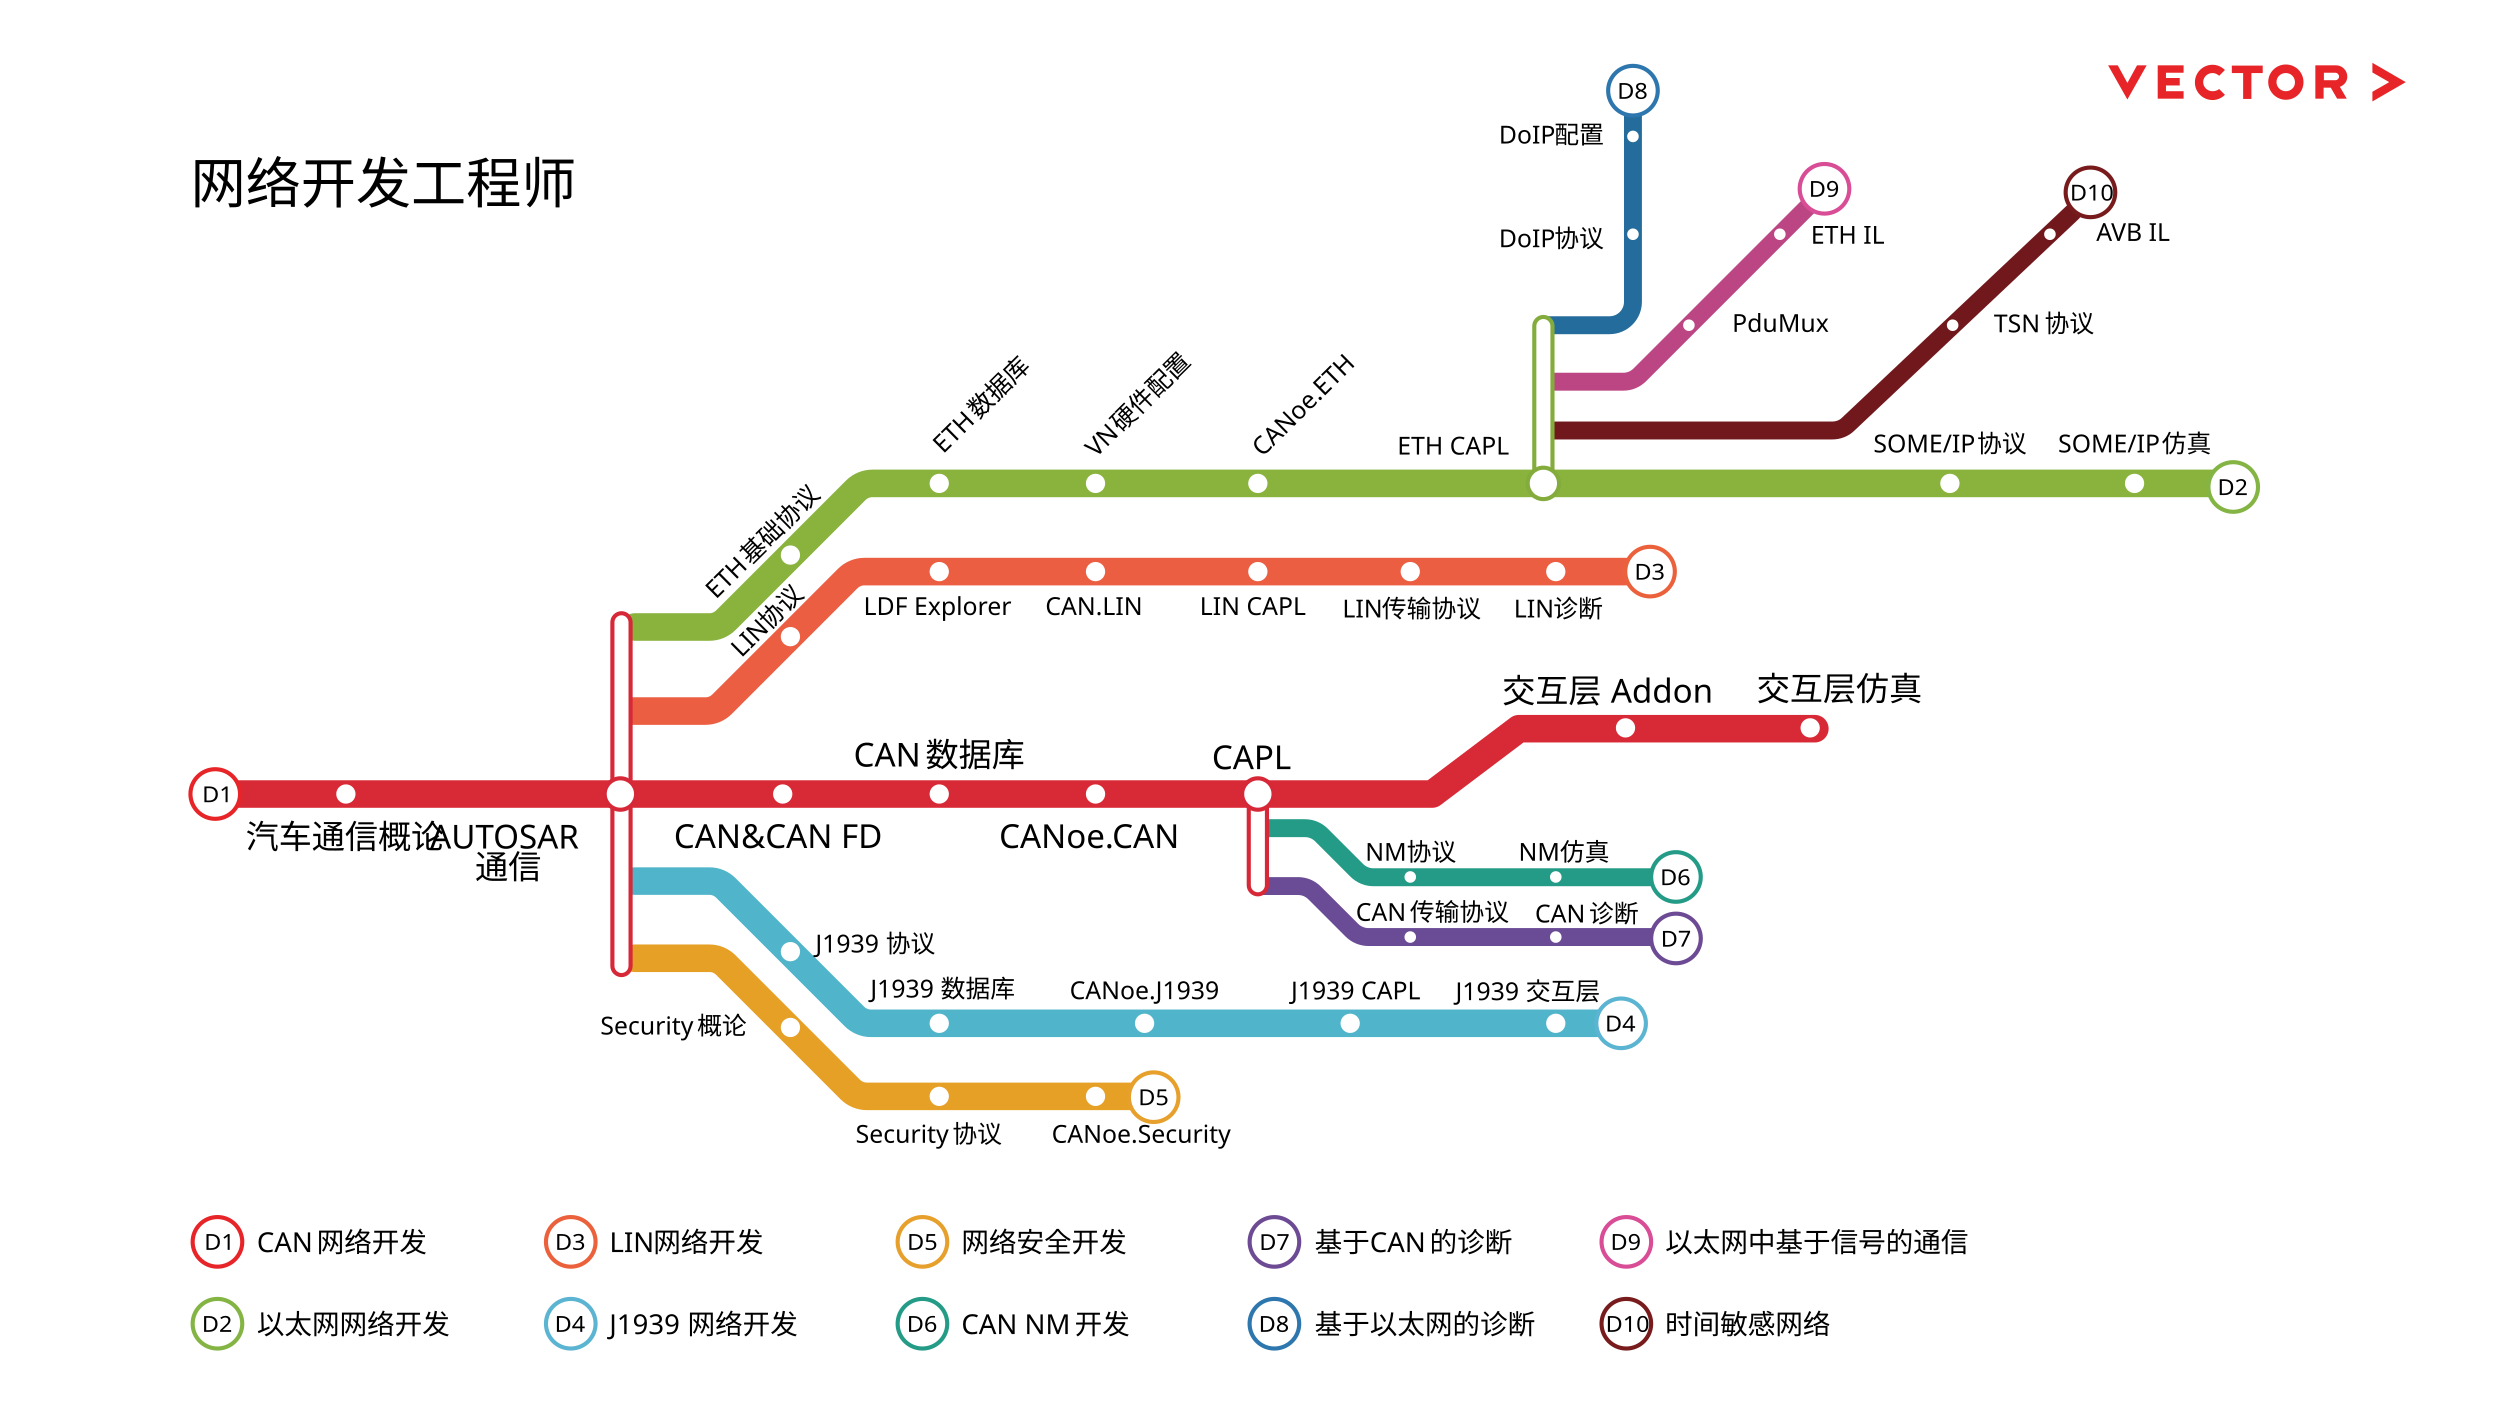
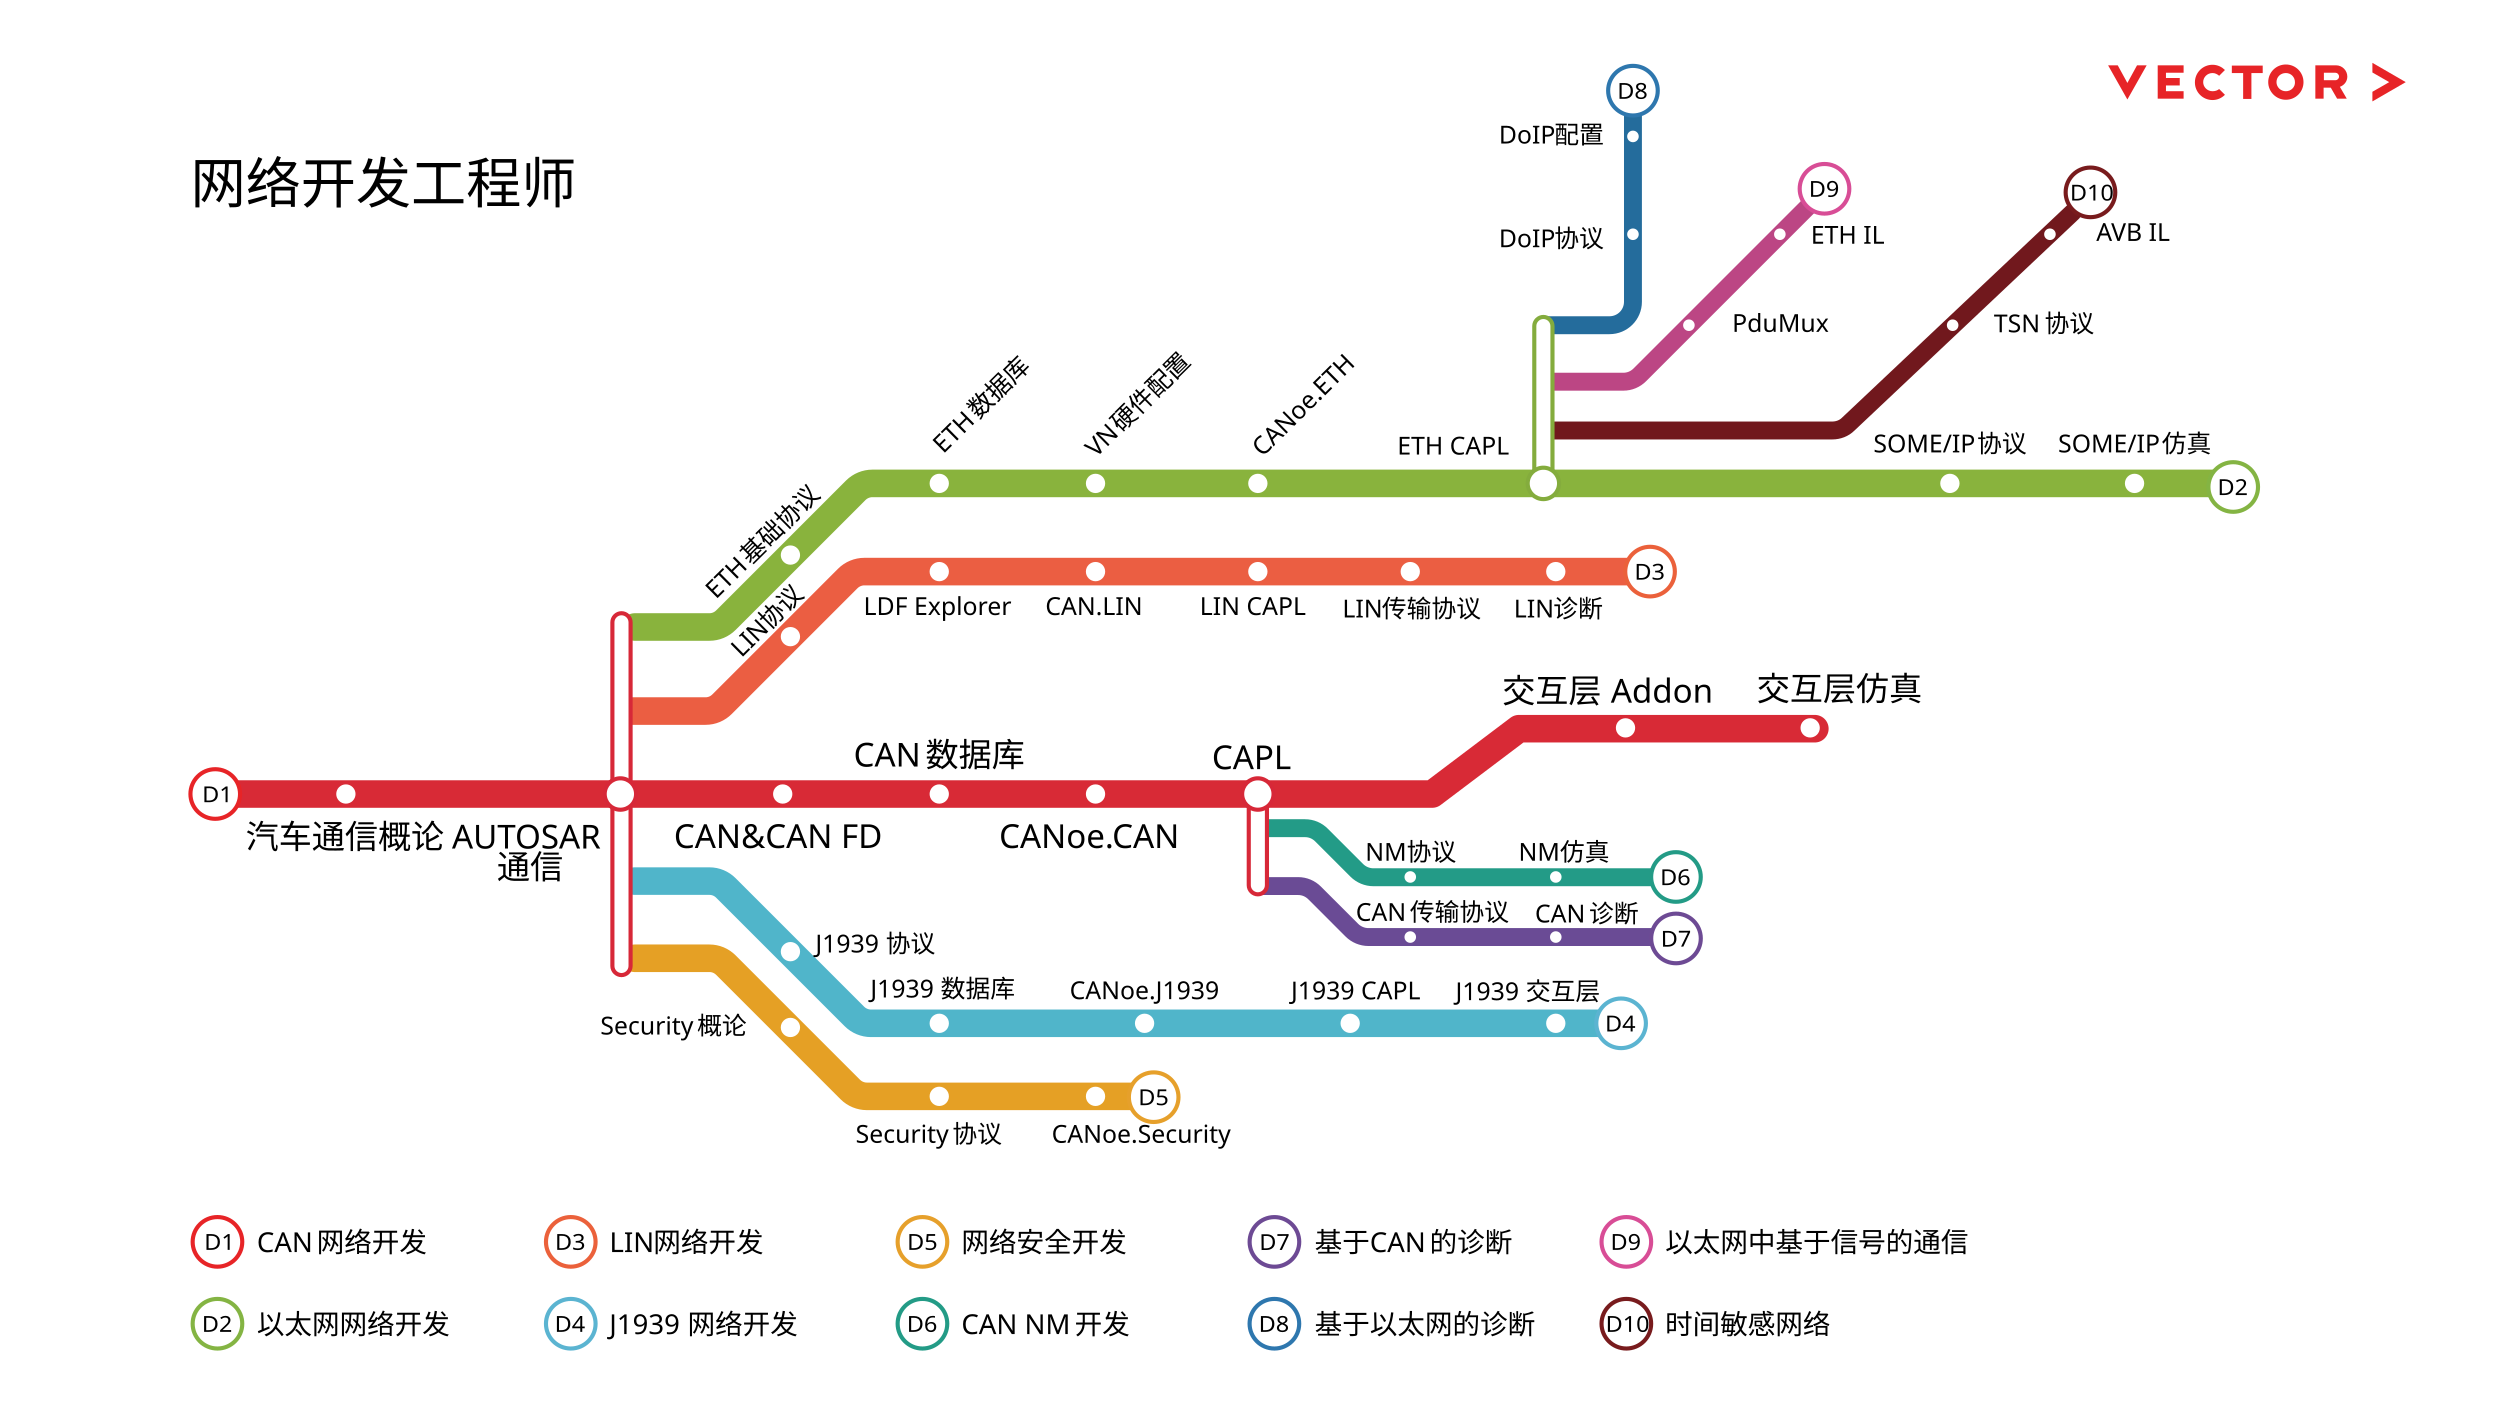
<svg xmlns="http://www.w3.org/2000/svg" version="1.1" x="0px" y="0px" viewBox="0 0 907.1 510.2" style="enable-background:new 0 0 907.1 510.2;" xml:space="preserve">
  <style type="text/css">
	.st0{fill:#FFFFFF;}
	.st1{fill:none;stroke:#D82A36;stroke-width:10;stroke-linecap:round;stroke-linejoin:round;stroke-miterlimit:10;}
	
		.st2{fill-rule:evenodd;clip-rule:evenodd;fill:none;stroke:#89B33D;stroke-width:6.5;stroke-linecap:round;stroke-linejoin:round;stroke-miterlimit:10;}
	
		.st3{fill-rule:evenodd;clip-rule:evenodd;fill:none;stroke:#EB5E42;stroke-width:6.5;stroke-linecap:round;stroke-linejoin:round;stroke-miterlimit:10;}
	.st4{fill:none;stroke:#50B5CA;stroke-width:10;stroke-linecap:round;stroke-linejoin:round;stroke-miterlimit:10;}
	.st5{fill:none;stroke:#E5A025;stroke-width:6.5;stroke-linecap:round;stroke-linejoin:round;stroke-miterlimit:10;}
	.st6{fill:none;stroke:#89B43B;stroke-width:6.5;stroke-linecap:round;stroke-linejoin:round;stroke-miterlimit:10;}
	.st7{fill:none;stroke:#89B33D;stroke-width:6.5;stroke-linecap:round;stroke-linejoin:round;stroke-miterlimit:10;}
	.st8{fill:none;stroke:#EB5E42;stroke-width:10;stroke-linecap:round;stroke-linejoin:round;stroke-miterlimit:10;}
	.st9{fill:none;stroke:#50B5CA;stroke-width:6.5;stroke-linecap:round;stroke-linejoin:round;stroke-miterlimit:10;}
	
		.st10{fill-rule:evenodd;clip-rule:evenodd;fill:none;stroke:#D82A36;stroke-width:10;stroke-linecap:round;stroke-linejoin:round;stroke-miterlimit:10;}
	.st11{fill:none;stroke:#EB5E42;stroke-width:6.5;stroke-linecap:round;stroke-linejoin:round;stroke-miterlimit:10;}
	
		.st12{fill-rule:evenodd;clip-rule:evenodd;fill:none;stroke:#50B5CA;stroke-width:6.5;stroke-linecap:round;stroke-linejoin:round;stroke-miterlimit:10;}
	
		.st13{fill-rule:evenodd;clip-rule:evenodd;fill:none;stroke:#E5A025;stroke-width:6.5;stroke-linecap:round;stroke-linejoin:round;stroke-miterlimit:10;}
	
		.st14{fill-rule:evenodd;clip-rule:evenodd;fill:none;stroke:#239B87;stroke-width:6.5;stroke-linecap:round;stroke-linejoin:round;stroke-miterlimit:10;}
	.st15{fill:none;stroke:#89B33D;stroke-width:10;stroke-linecap:round;stroke-linejoin:round;stroke-miterlimit:10;}
	.st16{fill:none;stroke:#E5A025;stroke-width:10;stroke-linecap:round;stroke-linejoin:round;stroke-miterlimit:10;}
	.st17{fill:none;stroke:#239B87;stroke-width:10;stroke-linecap:round;stroke-linejoin:round;stroke-miterlimit:10;}
	.st18{fill:none;stroke:#6A4B95;stroke-width:6.5;stroke-linecap:round;stroke-linejoin:round;stroke-miterlimit:10;}
	.st19{fill:none;stroke:#246C9C;stroke-width:6.5;stroke-linecap:round;stroke-linejoin:round;stroke-miterlimit:10;}
	.st20{fill:none;stroke:#BC4684;stroke-width:6.5;stroke-linecap:round;stroke-linejoin:round;stroke-miterlimit:10;}
	.st21{fill:none;stroke:#71181D;stroke-width:6.5;stroke-linecap:round;stroke-linejoin:round;stroke-miterlimit:10;}
	.st22{fill:none;stroke:#6B73A0;stroke-width:6.5;stroke-linecap:round;stroke-linejoin:round;stroke-miterlimit:10;}
	.st23{fill:none;stroke:#DFDB5F;stroke-width:6.5;stroke-linecap:round;stroke-linejoin:round;stroke-miterlimit:10;}
	.st24{fill:none;stroke:#239B87;stroke-width:6.5;stroke-linecap:round;stroke-linejoin:round;stroke-miterlimit:10;}
	.st25{fill:none;stroke:#6D79A7;stroke-width:6.5;stroke-linecap:round;stroke-linejoin:round;stroke-miterlimit:10;}
	.st26{display:none;}
	.st27{display:inline;opacity:0.5;fill:#DF5D42;}
	.st28{display:inline;}
	.st29{opacity:0.5;fill:#DF5D42;}
	.st30{display:inline;opacity:0.5;fill:#6C4A94;}
	.st31{display:inline;opacity:0.5;fill:#DD9C2C;}
	.st32{opacity:0.5;fill-rule:evenodd;clip-rule:evenodd;fill:#6A4A94;}
	.st33{opacity:0.5;fill-rule:evenodd;clip-rule:evenodd;fill:#E6B340;}
	.st34{display:inline;opacity:0.5;fill:#229C85;}
	.st35{opacity:0.5;fill:#229C85;}
	.st36{display:inline;opacity:0.5;fill:#89B43B;}
	.st37{opacity:0.5;fill:#DD9C2C;}
	.st38{opacity:0.5;fill:#4AACBE;}
	.st39{display:inline;opacity:0.5;fill:#8BB33D;}
	.st40{fill-rule:evenodd;clip-rule:evenodd;fill:#FFFFFF;stroke:#D72838;stroke-width:1.5;stroke-miterlimit:10;}
	.st41{fill-rule:evenodd;clip-rule:evenodd;fill:#FFFFFF;stroke:#4AACBE;stroke-width:1.5;stroke-miterlimit:10;}
	
		.st42{fill-rule:evenodd;clip-rule:evenodd;fill:#FFFFFF;stroke:#EB5E42;stroke-width:1.5;stroke-linecap:round;stroke-linejoin:round;stroke-miterlimit:10;}
	
		.st43{fill-rule:evenodd;clip-rule:evenodd;fill:none;stroke:#EB5E42;stroke-width:1.5;stroke-linecap:round;stroke-linejoin:round;stroke-miterlimit:10;}
	
		.st44{fill-rule:evenodd;clip-rule:evenodd;fill:#FFFFFF;stroke:#E5A025;stroke-width:1.5;stroke-linecap:round;stroke-linejoin:round;stroke-miterlimit:10;}
	.st45{fill-rule:evenodd;clip-rule:evenodd;fill:#FFFFFF;stroke:#DD9C2C;stroke-width:1.5;stroke-miterlimit:10;}
	.st46{fill-rule:evenodd;clip-rule:evenodd;fill:#FFFFFF;stroke:#6A74A1;stroke-width:1.5;stroke-miterlimit:10;}
	.st47{fill-rule:evenodd;clip-rule:evenodd;fill:#FFFFFF;stroke:#84AC3D;stroke-width:1.5;stroke-miterlimit:10;}
	
		.st48{fill-rule:evenodd;clip-rule:evenodd;fill:#FFFFFF;stroke:#50B5CA;stroke-width:1.5;stroke-linecap:round;stroke-linejoin:round;stroke-miterlimit:10;}
	.st49{fill-rule:evenodd;clip-rule:evenodd;fill:#FFFFFF;stroke:#DF5D42;stroke-width:1.5;stroke-miterlimit:10;}
	.st50{fill-rule:evenodd;clip-rule:evenodd;fill:#FFFFFF;stroke:#E72427;stroke-width:1.5;stroke-miterlimit:10;}
	.st51{fill-rule:evenodd;clip-rule:evenodd;fill:#FFFFFF;stroke:#84B443;stroke-width:1.5;stroke-miterlimit:10;}
	.st52{fill-rule:evenodd;clip-rule:evenodd;fill:#FFFFFF;stroke:#EB613B;stroke-width:1.5;stroke-miterlimit:10;}
	.st53{fill-rule:evenodd;clip-rule:evenodd;fill:#FFFFFF;stroke:#5BB4D1;stroke-width:1.5;stroke-miterlimit:10;}
	.st54{fill-rule:evenodd;clip-rule:evenodd;fill:#FFFFFF;stroke:#E6A02B;stroke-width:1.5;stroke-miterlimit:10;}
	
		.st55{fill-rule:evenodd;clip-rule:evenodd;fill:none;stroke:#239B86;stroke-width:1.5;stroke-linecap:round;stroke-linejoin:round;stroke-miterlimit:10;}
	
		.st56{fill-rule:evenodd;clip-rule:evenodd;fill:#FFFFFF;stroke:#239B86;stroke-width:1.5;stroke-linecap:round;stroke-linejoin:round;stroke-miterlimit:10;}
	
		.st57{fill-rule:evenodd;clip-rule:evenodd;fill:none;stroke:#6D4A94;stroke-width:1.5;stroke-linecap:round;stroke-linejoin:round;stroke-miterlimit:10;}
	
		.st58{fill-rule:evenodd;clip-rule:evenodd;fill:#FFFFFF;stroke:#6D4A94;stroke-width:1.5;stroke-linecap:round;stroke-linejoin:round;stroke-miterlimit:10;}
	.st59{fill-rule:evenodd;clip-rule:evenodd;fill:none;stroke:#2E77AE;stroke-width:1.5;stroke-miterlimit:10;}
	.st60{fill-rule:evenodd;clip-rule:evenodd;fill:#FFFFFF;stroke:#2E77AE;stroke-width:1.5;stroke-miterlimit:10;}
	
		.st61{fill-rule:evenodd;clip-rule:evenodd;fill:none;stroke:#D84D96;stroke-width:1.5;stroke-linecap:round;stroke-linejoin:round;stroke-miterlimit:22.926;}
	
		.st62{fill-rule:evenodd;clip-rule:evenodd;fill:#FFFFFF;stroke:#D84D96;stroke-width:1.5;stroke-linecap:round;stroke-linejoin:round;stroke-miterlimit:22.926;}
	
		.st63{fill-rule:evenodd;clip-rule:evenodd;fill:none;stroke:#781B1D;stroke-width:1.5;stroke-linecap:round;stroke-linejoin:round;stroke-miterlimit:10;}
	
		.st64{fill-rule:evenodd;clip-rule:evenodd;fill:#FFFFFF;stroke:#781B1D;stroke-width:1.5;stroke-linecap:round;stroke-linejoin:round;stroke-miterlimit:10;}
	.st65{fill-rule:evenodd;clip-rule:evenodd;fill:#FFFFFF;stroke:#717CAF;stroke-width:1.5;stroke-miterlimit:10;}
	.st66{font-family:'Inter-Regular-Adobe';}
	.st67{font-size:8px;}
	.st68{fill:none;}
	.st69{font-size:10px;}
	.st70{font-family:'NotoSansCJKsc-Medium-GBpc-EUC-H';}
	.st71{font-family:'SourceHanSansSC-Medium-GBpc-EUC-H';}
	
		.st72{fill-rule:evenodd;clip-rule:evenodd;fill:#FFFFFF;stroke:#F1EC5A;stroke-width:1.5;stroke-linecap:round;stroke-linejoin:round;stroke-miterlimit:22.926;}
	.st73{font-size:9px;}
	.st74{font-family:'SourceHanSansSC-Regular-GBpc-EUC-H';}
	.st75{font-family:'Inter-Light-Adobe';}
	.st76{font-size:12px;}
	.st77{font-family:'NotoSansCJKsc-Bold-GBpc-EUC-H';}
	.st78{font-size:20px;}
	.st79{fill:#E72427;}
</style>
  <g id="背景">
    <rect x="-8.5" y="-8.5" class="st0" width="924.1" height="527.2" />
  </g>
  <g id="线路">
    <polyline class="st1" points="82,288.1 519.7,288.1 551.1,264.4 658.5,264.4  " />
    <path class="st8" d="M228.8,258H256c2.3,0,4.4-0.9,6-2.5l45.6-45.6c1.6-1.6,3.8-2.5,6-2.5h281" />
    <path class="st15" d="M230.3,227.5h27.1c2.3,0,4.4-0.9,6-2.5l47.1-47.1c1.6-1.6,3.8-2.5,6-2.5h491.7" />
    <path class="st4" d="M230.3,319.7h27.1c2.3,0,4.4,0.9,6,2.5l46.6,46.6c1.6,1.6,3.8,2.5,6,2.5h264.4" />
    <path class="st16" d="M230.3,347.7h27.1c2.3,0,4.4,0.9,6,2.5l45.1,45.1c1.6,1.6,3.8,2.5,6,2.5h100.7" />
    <path class="st21" d="M560,156.2h104.8c2.2,0,4.3-0.8,5.8-2.3L752,77.1" />
    <path class="st20" d="M560,138.5h29c2.3,0,4.4-0.9,6-2.5l64.3-64.3" />
    <path class="st19" d="M560,118h24c4.7,0,8.5-3.8,8.5-8.5V38.6" />
    <path class="st24" d="M458.5,300.5h15c2.3,0,4.4,0.9,6,2.5l12.8,12.8c1.6,1.6,3.8,2.5,6,2.5h107" />
    <path class="st18" d="M458.5,321.5H471c2.3,0,4.4,0.9,6,2.5l13.5,13.5c1.6,1.6,3.8,2.5,6,2.5h107.7" />
  </g>
  <g id="延申" class="st26">
</g>
  <g id="站点">
    <g>
      <path class="st40" d="M225.5,353.8L225.5,353.8c-1.8,0-3.3-1.5-3.3-3.3l0-124.7c0-1.8,1.5-3.3,3.3-3.3l0,0c1.8,0,3.3,1.5,3.3,3.3    v124.7C228.8,352.3,227.3,353.8,225.5,353.8z" />
      <circle class="st40" cx="225.1" cy="288.1" r="5.7" />
    </g>
    <g>
      <path class="st40" d="M456.4,324.5L456.4,324.5c-1.8,0-3.3-1.5-3.3-3.3v-34.8c0-1.8,1.5-3.3,3.3-3.3l0,0c1.8,0,3.3,1.5,3.3,3.3    v34.8C459.7,323,458.2,324.5,456.4,324.5z" />
      <circle class="st40" cx="456.4" cy="288.1" r="5.7" />
    </g>
    <g>
      <path class="st47" d="M560,180.4L560,180.4c-1.8,0-3.3-1.5-3.3-3.3v-58.8c0-1.8,1.5-3.3,3.3-3.3l0,0c1.8,0,3.3,1.5,3.3,3.3V177    C563.3,178.9,561.8,180.4,560,180.4z" />
      <circle class="st47" cx="560" cy="175.4" r="5.7" />
    </g>
    <circle class="st0" cx="125.5" cy="288.1" r="3.5" />
    <circle class="st0" cx="284" cy="288.1" r="3.5" />
    <circle class="st0" cx="340.8" cy="288.1" r="3.5" />
    <circle class="st0" cx="340.8" cy="175.4" r="3.5" />
    <circle class="st0" cx="286.8" cy="201.4" r="3.5" />
    <circle class="st0" cx="286.8" cy="231" r="3.5" />
    <circle class="st0" cx="286.8" cy="345.3" r="3.5" />
    <circle class="st0" cx="286.8" cy="372.8" r="3.5" />
    <circle class="st0" cx="397.5" cy="288.1" r="3.5" />
    <circle class="st0" cx="397.5" cy="175.4" r="3.5" />
    <circle class="st0" cx="456.4" cy="175.4" r="3.5" />
    <circle class="st0" cx="340.8" cy="207.4" r="3.5" />
    <circle class="st0" cx="397.5" cy="207.4" r="3.5" />
    <circle class="st0" cx="456.4" cy="207.4" r="3.5" />
    <circle class="st0" cx="511.7" cy="207.4" r="3.5" />
    <circle class="st0" cx="564.5" cy="207.4" r="3.5" />
    <circle class="st0" cx="340.8" cy="371.3" r="3.5" />
    <circle class="st0" cx="340.8" cy="397.8" r="3.5" />
    <circle class="st0" cx="397.5" cy="397.8" r="3.5" />
    <circle class="st0" cx="415.3" cy="371.3" r="3.5" />
    <circle class="st0" cx="489.9" cy="371.3" r="3.5" />
    <circle class="st0" cx="564.5" cy="371.3" r="3.5" />
    <circle class="st0" cx="511.7" cy="340" r="2.1" />
    <circle class="st0" cx="564.5" cy="340" r="2.1" />
    <circle class="st0" cx="511.7" cy="318.2" r="2.1" />
    <circle class="st0" cx="564.5" cy="318.2" r="2.1" />
    <circle class="st0" cx="612.8" cy="118" r="2.1" />
    <circle class="st0" cx="645.8" cy="85" r="2.1" />
    <circle class="st0" cx="592.5" cy="85" r="2.1" />
    <circle class="st0" cx="592.5" cy="49.5" r="2.1" />
    <circle class="st0" cx="743.8" cy="85" r="2.1" />
    <circle class="st0" cx="708.5" cy="118" r="2.1" />
    <circle class="st0" cx="589.8" cy="264.1" r="3.5" />
    <circle class="st0" cx="656.8" cy="264.1" r="3.5" />
    <circle class="st0" cx="707.5" cy="175.4" r="3.5" />
    <circle class="st0" cx="774.5" cy="175.4" r="3.5" />
  </g>
  <g id="路线名">
    <g>
      <circle class="st50" cx="78.9" cy="450.6" r="9" />
      <text transform="matrix(1.0644 0 0 1 74.0884 453.4986)" class="st66 st67">D1</text>
    </g>
    <g>
      <circle class="st50" cx="78.1" cy="288.1" r="9" />
      <text transform="matrix(1.0644 0 0 1 73.3348 291.0818)" class="st66 st67">D1</text>
    </g>
    <rect x="93.2" y="445.5" class="st68" width="101.1" height="10.1" />
    <text transform="matrix(1 0 0 1 93.1968 454.3089)">
      <tspan x="0" y="0" class="st66 st69">CAN</tspan>
      <tspan x="21.7" y="0" class="st70 st69">网络开发</tspan>
    </text>
    <g>
      <circle class="st51" cx="78.9" cy="480.3" r="9" />
      <text transform="matrix(1.0644 0 0 1 73.2237 483.2486)" class="st66 st67">D2</text>
    </g>
    <g>
      <circle class="st51" cx="810.3" cy="176.7" r="9" />
      <text transform="matrix(1.0644 0 0 1 804.5824 179.6237)" class="st66 st67">D2</text>
    </g>
    <rect x="93.2" y="475.3" class="st68" width="101.1" height="10.1" />
    <text transform="matrix(1 0 0 1 93.1968 484.0591)" class="st70 st69">以太网网络开发</text>
    <g>
      <circle class="st52" cx="207.1" cy="450.6" r="9" />
      <text transform="matrix(1.0644 0 0 1 201.3573 453.4986)" class="st66 st67">D3</text>
    </g>
    <g>
      <circle class="st52" cx="598.7" cy="207.4" r="9" />
      <text transform="matrix(1.0644 0 0 1 593.0258 210.3319)" class="st66 st67">D3</text>
    </g>
    <rect x="221.1" y="445.5" class="st68" width="101.1" height="10.1" />
    <text transform="matrix(1 0 0 1 221.1306 454.3089)">
      <tspan x="0" y="0" class="st66 st69">LIN</tspan>
      <tspan x="15.9" y="0" class="st70 st69">网络开发</tspan>
    </text>
    <g>
      <circle class="st53" cx="207.1" cy="480.3" r="9" />
      <text transform="matrix(1.0644 0 0 1 201.2362 483.2486)" class="st66 st67">D4</text>
    </g>
    <g>
      <circle class="st53" cx="588.2" cy="371.3" r="9" />
      <text transform="matrix(1.0644 0 0 1 582.3574 374.2486)" class="st66 st67">D4</text>
    </g>
    <rect x="221.1" y="475.3" class="st68" width="101.1" height="10.1" />
    <text transform="matrix(1 0 0 1 221.0708 484.0591)">
      <tspan x="0" y="0" class="st66 st69">J1939</tspan>
      <tspan x="28.4" y="0" class="st70 st69">网络开发</tspan>
    </text>
    <g>
      <circle class="st54" cx="334.7" cy="450.6" r="9" />
      <text transform="matrix(1.0644 0 0 1 329.1278 453.4986)" class="st66 st67">D5</text>
    </g>
    <g>
      <circle class="st54" cx="418.6" cy="398.1" r="9" />
      <text transform="matrix(1.0644 0 0 1 413.001 401.0019)" class="st66 st67">D5</text>
    </g>
    <rect x="348.8" y="445.5" class="st68" width="101.1" height="10.1" />
    <text transform="matrix(1 0 0 1 348.8212 454.3089)" class="st70 st69">网络安全开发</text>
    <g>
      <circle class="st55" cx="334.7" cy="480.3" r="9" />
      <text transform="matrix(1.0644 0 0 1 329.0133 483.2486)" class="st66 st67">D6</text>
    </g>
    <g>
      <circle class="st56" cx="608.1" cy="318.2" r="9" />
      <text transform="matrix(1.0644 0 0 1 602.3467 321.1653)" class="st66 st67">D6</text>
    </g>
    <rect x="348.8" y="475.3" class="st68" width="101.1" height="10.1" />
    <text transform="matrix(1 0 0 1 348.8212 484.0591)">
      <tspan x="0" y="0" class="st66 st69">CAN NM</tspan>
      <tspan x="41.1" y="0" class="st70 st69">开发</tspan>
    </text>
    <g>
      <ellipse transform="matrix(1 -6.751167e-03 6.751167e-03 1 -3.0313 3.132)" class="st57" cx="462.4" cy="450.6" rx="9" ry="9" />
      <text transform="matrix(1.0644 -7.184699e-03 6.750000e-03 1 456.9258 453.5684)" class="st66 st67">D7</text>
    </g>
    <g>
      <ellipse transform="matrix(1 -6.751167e-03 6.751167e-03 1 -2.2849 4.1129)" class="st58" cx="608.1" cy="340.5" rx="9" ry="9" />
      <text transform="matrix(1.0644 -7.184699e-03 6.750000e-03 1 602.5923 343.5074)" class="st66 st67">D7</text>
    </g>
    <rect x="477" y="445.5" class="st68" width="101.1" height="10.1" />
    <text transform="matrix(1 0 0 1 477.0143 454.3089)">
      <tspan x="0" y="0" class="st71 st69">基于</tspan>
      <tspan x="20" y="0" class="st66 st69">CAN</tspan>
      <tspan x="41.7" y="0" class="st71 st69">的诊断</tspan>
    </text>
    <g>
      <circle class="st59" cx="462.4" cy="480.3" r="9" />
      <text transform="matrix(1.0644 0 0 1 456.6862 483.2486)" class="st66 st67">D8</text>
    </g>
    <g>
      <circle class="st60" cx="592.5" cy="32.9" r="9" />
      <text transform="matrix(1.0644 0 0 1 586.7972 35.8598)" class="st66 st67">D8</text>
    </g>
    <rect x="477" y="475.3" class="st68" width="101.1" height="10.1" />
    <text transform="matrix(1 0 0 1 477.0143 484.0591)" class="st70 st69">基于以太网的诊断</text>
    <g>
      <circle class="st61" cx="590.1" cy="450.6" r="9" />
      <text transform="matrix(1.0644 0 0 1 584.3466 453.4986)" class="st66 st67">D9</text>
    </g>
    <g>
      <circle class="st62" cx="662" cy="68.5" r="9" />
      <text transform="matrix(1.0644 0 0 1 656.291 71.4153)" class="st66 st67">D9</text>
    </g>
    <rect x="604.2" y="445.5" class="st68" width="128.6" height="10.1" />
    <text transform="matrix(1 0 0 1 604.2111 454.3099)" class="st70 st69">以太网中基于信号的通信</text>
    <g>
      <circle class="st63" cx="590.1" cy="480.3" r="9" />
      <text transform="matrix(1.0644 0 0 1 582.5691 483.2486)" class="st66 st67">D10</text>
    </g>
    <g>
      <circle class="st64" cx="758.5" cy="69.8" r="9" />
      <text transform="matrix(1.0644 0 0 1 751.0417 72.7692)" class="st66 st67">D10</text>
    </g>
    <rect x="604.2" y="475.3" class="st68" width="101.1" height="10.1" />
    <text transform="matrix(1 0 0 1 604.1508 484.0591)" class="st70 st69">时间敏感网络</text>
  </g>
  <g id="站点文字">
    <text transform="matrix(0.711 -0.7032 0.7032 0.711 268.9938 238.8307)">
      <tspan x="0" y="0" class="st66 st73">LIN</tspan>
      <tspan x="14.3" y="0" class="st74 st73">协议</tspan>
    </text>
    <text transform="matrix(0.711 -0.7032 0.7032 0.711 259.7422 217.6236)">
      <tspan x="0" y="0" class="st75 st73">ETH</tspan>
      <tspan x="17.7" y="0" class="st74 st73">基础协议</tspan>
    </text>
    <text transform="matrix(0.711 -0.7032 0.7032 0.711 342.238 164.8415)">
      <tspan x="0" y="0" class="st66 st73">ETH</tspan>
      <tspan x="17.9" y="0" class="st74 st73">数据库</tspan>
    </text>
    <text transform="matrix(0.711 -0.7032 0.7032 0.711 397.5876 166.2757)">
      <tspan x="0" y="0" class="st66 st73">VN</tspan>
      <tspan x="13" y="0" class="st74 st73">硬件配置</tspan>
    </text>
    <text transform="matrix(0.711 -0.7032 0.7032 0.711 458.0244 166.0012)" class="st66 st73">CANoe.ETH</text>
    <rect x="88.4" y="297.3" class="st68" width="73.6" height="10.7" />
    <text transform="matrix(1 0 0 1 89.1393 307.8707)" class="st74 st76">汽车通信概论</text>
+     <rect x="163" y="297.3" class="st68" width="60.2" height="24.6" />
+     <text transform="matrix(1 0 0 1 164 307.8707)">
+       <tspan x="0" y="0" class="st66 st76">AUTOSAR</tspan>
+       <tspan x="16.33" y="11" class="st74 st76">通信</tspan>
+     </text>
    <rect x="223.2" y="297.3" class="st68" width="121.6" height="10.7" />
    <text transform="matrix(1 0 0 1 244.5055 307.6763)" class="st66 st76">CAN&amp;CAN FD</text>
    <rect x="304" y="267.6" class="st68" width="73.6" height="10.7" />
    <text transform="matrix(1 0 0 1 309.7177 278.1416)">
      <tspan x="0" y="0" class="st66 st76">CAN</tspan>
      <tspan x="26.1" y="0" class="st74 st76">数据库</tspan>
    </text>
    <rect x="360.6" y="297.3" class="st68" width="73.6" height="10.7" />
    <text transform="matrix(1 0 0 1 362.5106 307.6764)" class="st66 st76">CANoe.CAN</text>
    <rect x="408.7" y="268.7" class="st68" width="62.5" height="10.7" />
    <text transform="matrix(1 0 0 1 439.718 279.0753)" class="st66 st76">CAPL</text>
    <rect x="536.9" y="244.4" class="st68" width="93" height="28.5" />
    <text transform="matrix(1 0 0 1 545.0718 254.9456)">
      <tspan x="0" y="0" class="st74 st76">交互层</tspan>
      <tspan x="36" y="0" class="st75 st76"> </tspan>
      <tspan x="39.4" y="0" class="st66 st76">Addon</tspan>
    </text>
    <rect x="630.6" y="243.6" class="st68" width="73.6" height="10.7" />
    <text transform="matrix(1 0 0 1 637.4279 254.1937)" class="st74 st76">交互层仿真 </text>
-     <rect x="150.4" y="297.3" class="st68" width="68" height="24.6" />
-     <text transform="matrix(1 0 0 1 156.07 307.8707)">
-       <tspan x="0" y="0" class="st66 st76">AUTOSAR</tspan>
-       <tspan x="16.33" y="11" class="st74 st76">通信</tspan>
-     </text>
    <rect x="295.9" y="337.7" class="st68" width="73.6" height="10.7" />
    <text transform="matrix(1 0 0 1 295.8572 345.5908)">
      <tspan x="0" y="0" class="st66 st73">J1939</tspan>
      <tspan x="25.5" y="0" class="st74 st73">协议</tspan>
    </text>
    <rect x="305.3" y="354" class="st68" width="73.6" height="10.7" />
    <text transform="matrix(1 0 0 1 315.7998 361.9277)">
      <tspan x="0" y="0" class="st66 st73">J1939</tspan>
      <tspan x="25.5" y="0" class="st74 st73">数据库</tspan>
    </text>
    <rect x="380.5" y="354.8" class="st68" width="73.6" height="28.8" />
    <text transform="matrix(1 0 0 1 388.1055 362.5274)" class="st66 st73">CANoe.J1939</text>
    <rect x="457.5" y="354.8" class="st68" width="73.6" height="10.7" />
    <text transform="matrix(1 0 0 1 468.4302 362.6014)" class="st66 st73">J1939 CAPL</text>
    <rect x="517.6" y="355" class="st68" width="73.6" height="10.7" />
    <text transform="matrix(1 0 0 1 528.1189 362.8874)">
      <tspan x="0" y="0" class="st66 st73">J1939</tspan>
      <tspan x="25.5" y="0" class="st74 st73">交互层</tspan>
    </text>
    <rect x="300.2" y="406.7" class="st68" width="73.6" height="10.7" />
    <text transform="matrix(1 0 0 1 310.4471 414.6537)">
      <tspan x="0" y="0" class="st66 st73">Security</tspan>
      <tspan x="35.1" y="0" class="st74 st73">协议</tspan>
    </text>
    <rect x="367.1" y="406.9" class="st68" width="96.7" height="10.7" />
    <text transform="matrix(1 0 0 1 381.5756 414.6468)" class="st66 st73">CANoe.Security</text>
    <rect x="207.6" y="367.4" class="st68" width="73.6" height="10.7" />
    <text transform="matrix(1 0 0 1 217.8202 375.362)">
      <tspan x="0" y="0" class="st66 st73">Security</tspan>
      <tspan x="35.1" y="0" class="st74 st73">概论</tspan>
    </text>
    <rect x="482.9" y="326.2" class="st68" width="73.6" height="10.7" />
    <text transform="matrix(1 0 0 1 491.928 334.1329)">
      <tspan x="0" y="0" class="st66 st73">CAN</tspan>
      <tspan x="19.6" y="0" class="st74 st73">传输协议</tspan>
    </text>
    <rect x="538.9" y="326.8" class="st68" width="73.6" height="10.7" />
    <text transform="matrix(1 0 0 1 556.9415 334.6954)">
      <tspan x="0" y="0" class="st66 st73">CAN</tspan>
      <tspan x="19.6" y="0" class="st74 st73">诊断</tspan>
    </text>
    <rect x="474.5" y="304.4" class="st68" width="73.6" height="10.7" />
    <text transform="matrix(1 0 0 1 495.3682 312.315)" class="st74 st73">NM协议</text>
    <rect x="530.1" y="304.4" class="st68" width="73.5" height="10.7" />
    <text transform="matrix(1 0 0 1 550.9739 312.315)" class="st74 st73">NM仿真</text>
    <rect x="304" y="215.4" class="st68" width="73.6" height="10.7" />
    <text transform="matrix(1 0 0 1 313.33 223.1407)" class="st66 st73">LDF Explorer</text>
    <rect x="360.7" y="215.4" class="st68" width="73.6" height="10.7" />
    <text transform="matrix(1 0 0 1 379.2841 223.1407)" class="st66 st73">CAN.LIN</text>
    <rect x="418.7" y="215.4" class="st68" width="73.6" height="10.7" />
    <text transform="matrix(1 0 0 1 435.3075 223.1407)" class="st66 st73">LIN CAPL</text>
    <rect x="475.4" y="216.1" class="st68" width="73.6" height="10.7" />
    <text transform="matrix(1 0 0 1 487.0745 224.0362)">
      <tspan x="0" y="0" class="st66 st73">LIN</tspan>
      <tspan x="14.3" y="0" class="st74 st73">传输协议</tspan>
    </text>
    <rect x="528.6" y="216.1" class="st68" width="73.6" height="10.7" />
    <text transform="matrix(1 0 0 1 549.2659 224.0362)">
      <tspan x="0" y="0" class="st66 st73">LIN</tspan>
      <tspan x="14.3" y="0" class="st74 st73">诊断</tspan>
    </text>
    <rect x="487.4" y="157.2" class="st68" width="83.2" height="13.1" />
    <text transform="matrix(1 0 0 1 506.99 164.9337)" class="st66 st73">ETH CAPL</text>
    <rect x="657.5" y="156.2" class="st68" width="100" height="10.7" />
    <text transform="matrix(1 0 0 1 679.7451 164.1477)">
      <tspan x="0" y="0" class="st66 st73">SOME/IP</tspan>
      <tspan x="37.6" y="0" class="st71 st73">协议</tspan>
    </text>
    <rect x="724.5" y="156.2" class="st68" width="100" height="10.7" />
    <text transform="matrix(1 0 0 1 746.7451 164.1477)">
      <tspan x="0" y="0" class="st66 st73">SOME/IP</tspan>
      <tspan x="37.6" y="0" class="st74 st73">仿真</tspan>
    </text>
    <rect x="704.8" y="112.7" class="st68" width="73.6" height="10.7" />
    <text transform="matrix(1 0 0 1 723.446 120.5703)">
      <tspan x="0" y="0" class="st66 st73">TSN</tspan>
      <tspan x="18.4" y="0" class="st74 st73">协议</tspan>
    </text>
    <rect x="738" y="79.7" class="st68" width="73.6" height="10.7" />
    <text transform="matrix(1 0 0 1 760.61 87.4248)" class="st66 st73">AVB IL</text>
    <rect x="571.6" y="112.5" class="st68" width="147.7" height="11" />
    <text transform="matrix(1 0 0 1 628.4896 120.4187)">
      <tspan x="0" y="0" class="st66 st73">Pdu</tspan>
      <tspan x="16.6" y="0" class="st74 st73">Mux</tspan>
    </text>
    <rect x="634.2" y="80.7" class="st68" width="73.6" height="10.7" />
    <text transform="matrix(1 0 0 1 657.032 88.4248)" class="st66 st73">ETH IL</text>
    <rect x="526.1" y="81.8" class="st68" width="73.6" height="10.7" />
    <text transform="matrix(1 0 0 1 543.8395 89.6963)">
      <tspan x="0" y="0" class="st66 st73">DoIP</tspan>
      <tspan x="20.1" y="0" class="st74 st73">协议</tspan>
    </text>
    <rect x="526.1" y="44.2" class="st68" width="73.6" height="10.7" />
    <text transform="matrix(1 0 0 1 543.8395 52.0703)">
      <tspan x="0" y="0" class="st66 st73">DoIP</tspan>
      <tspan x="20.1" y="0" class="st74 st73">配置</tspan>
    </text>
  </g>
  <g id="路线序号">
</g>
  <g id="标题">
    <text transform="matrix(1 0 0 1 69.139 73.6801)" class="st77 st78">网络开发</text>
    <text transform="matrix(1 0 0 1 149.139 73.6801)" class="st77 st78">工程师</text>
    <g>
      <polygon class="st79" points="860.8,26.3 860.8,22.8 872.9,29.8 860.8,36.8 860.8,33.3 866.9,29.8   " />
      <path class="st79" d="M775.4,23.7l-3.5,6.4l-3.5-6.4h-3.5l7,12.4l7-12.4H775.4z M802.8,33.1c-1.9,0-3.4-1.5-3.4-3.3    s1.5-3.3,3.4-3.3c0.9,0,1.7,0.4,2.4,1l2.1-2.1c-1.1-1.1-2.7-1.9-4.5-1.9c-3.5,0-6.4,2.8-6.4,6.4s2.9,6.4,6.4,6.4    c1.7,0,3.3-0.7,4.5-1.9l-2.1-2.1C804.6,32.8,803.8,33.1,802.8,33.1L802.8,33.1z M809.8,26.5h4.1v9.4h3v-9.4h4.1v-2.7h-11.2V26.5z     M782.9,35.8h9.4v-2.7h-6.4V31h5v-2.7h-5v-1.9h6.4v-2.7h-9.4V35.8z M829.4,23.4c-3.5,0-6.4,2.8-6.4,6.4c0,3.5,2.9,6.4,6.4,6.4    c3.5,0,6.4-2.8,6.4-6.4C835.8,26.3,833,23.4,829.4,23.4 M829.4,33.1c-1.9,0-3.4-1.5-3.4-3.3c0-1.9,1.5-3.3,3.4-3.3    c1.9,0,3.3,1.5,3.3,3.3C832.8,31.6,831.3,33.1,829.4,33.1 M851.7,27.8c0-2.2-1.8-4.1-4.1-4.1h-7.5v12.1h3v-4h2.6l2.3,4h3.5    l-2.5-4.3C850.7,30.9,851.7,29.4,851.7,27.8L851.7,27.8z M847.4,29.1h-4.2v-2.7h4.2c0.7,0,1.3,0.6,1.3,1.4    C848.7,28.5,848.1,29.1,847.4,29.1" />
    </g>
  </g>
</svg>
